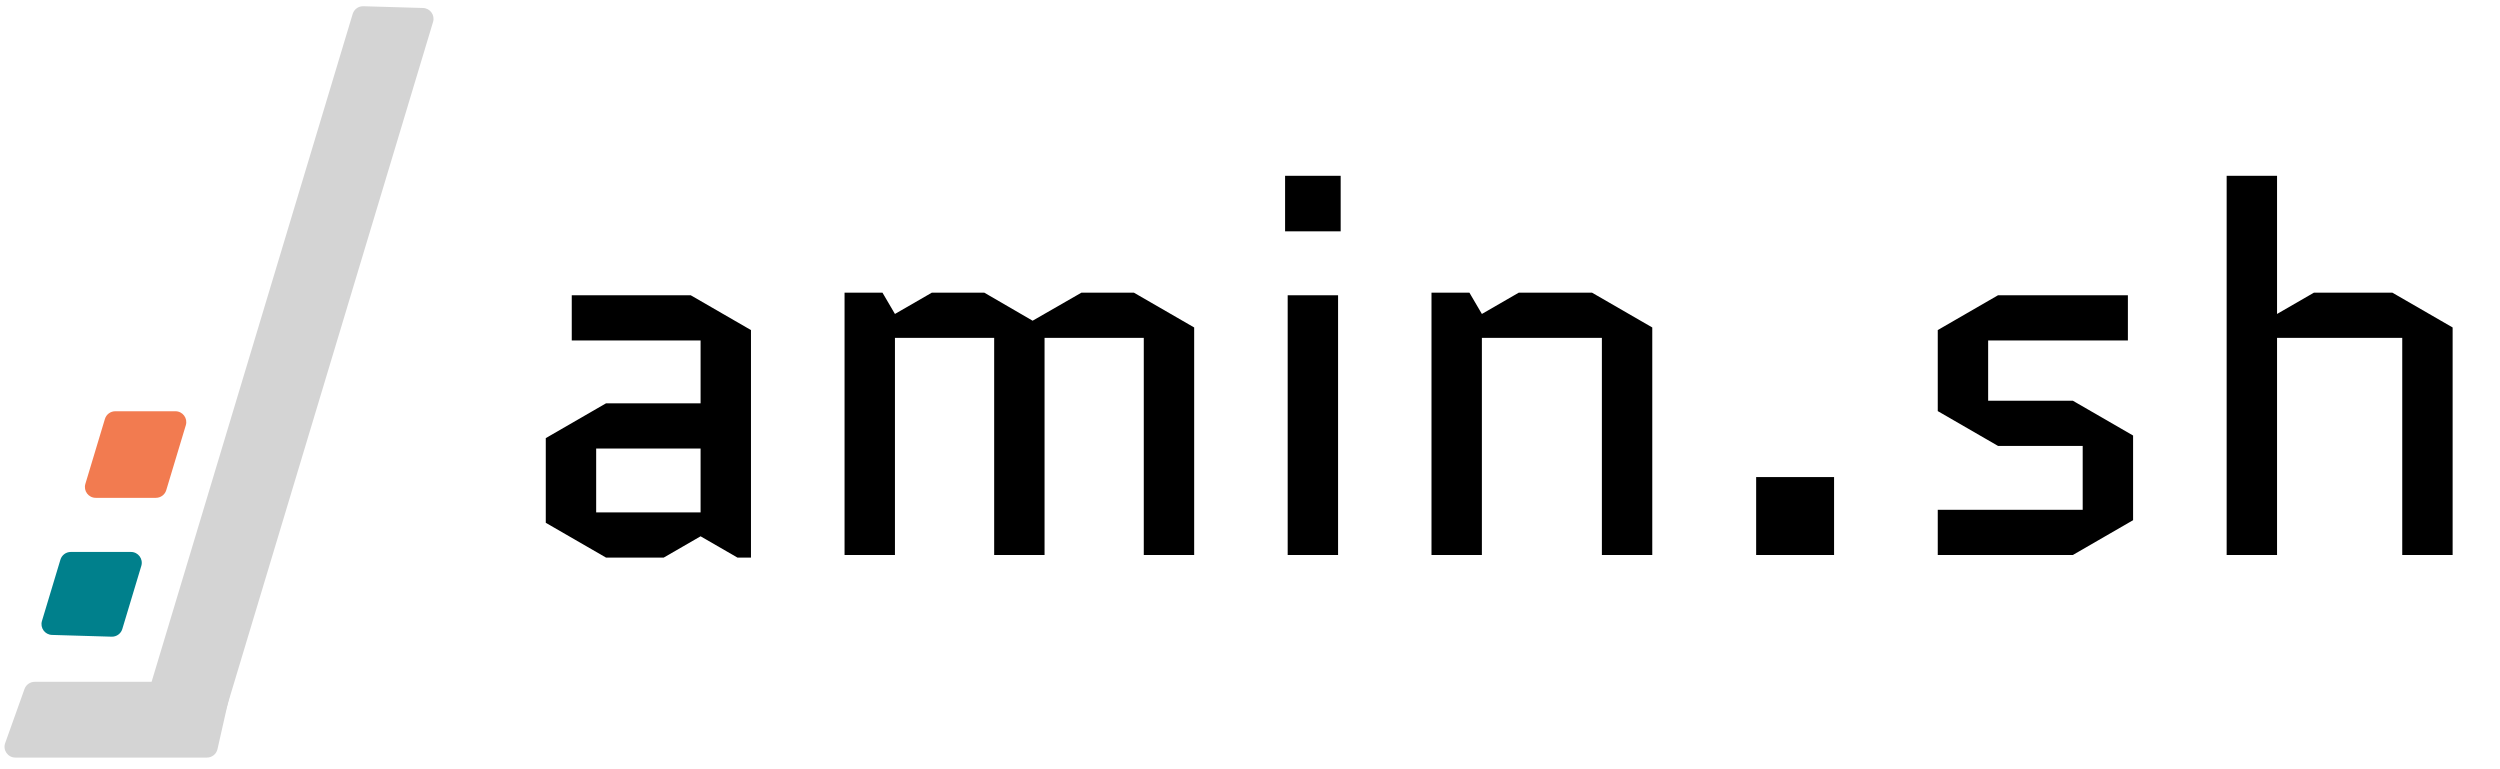
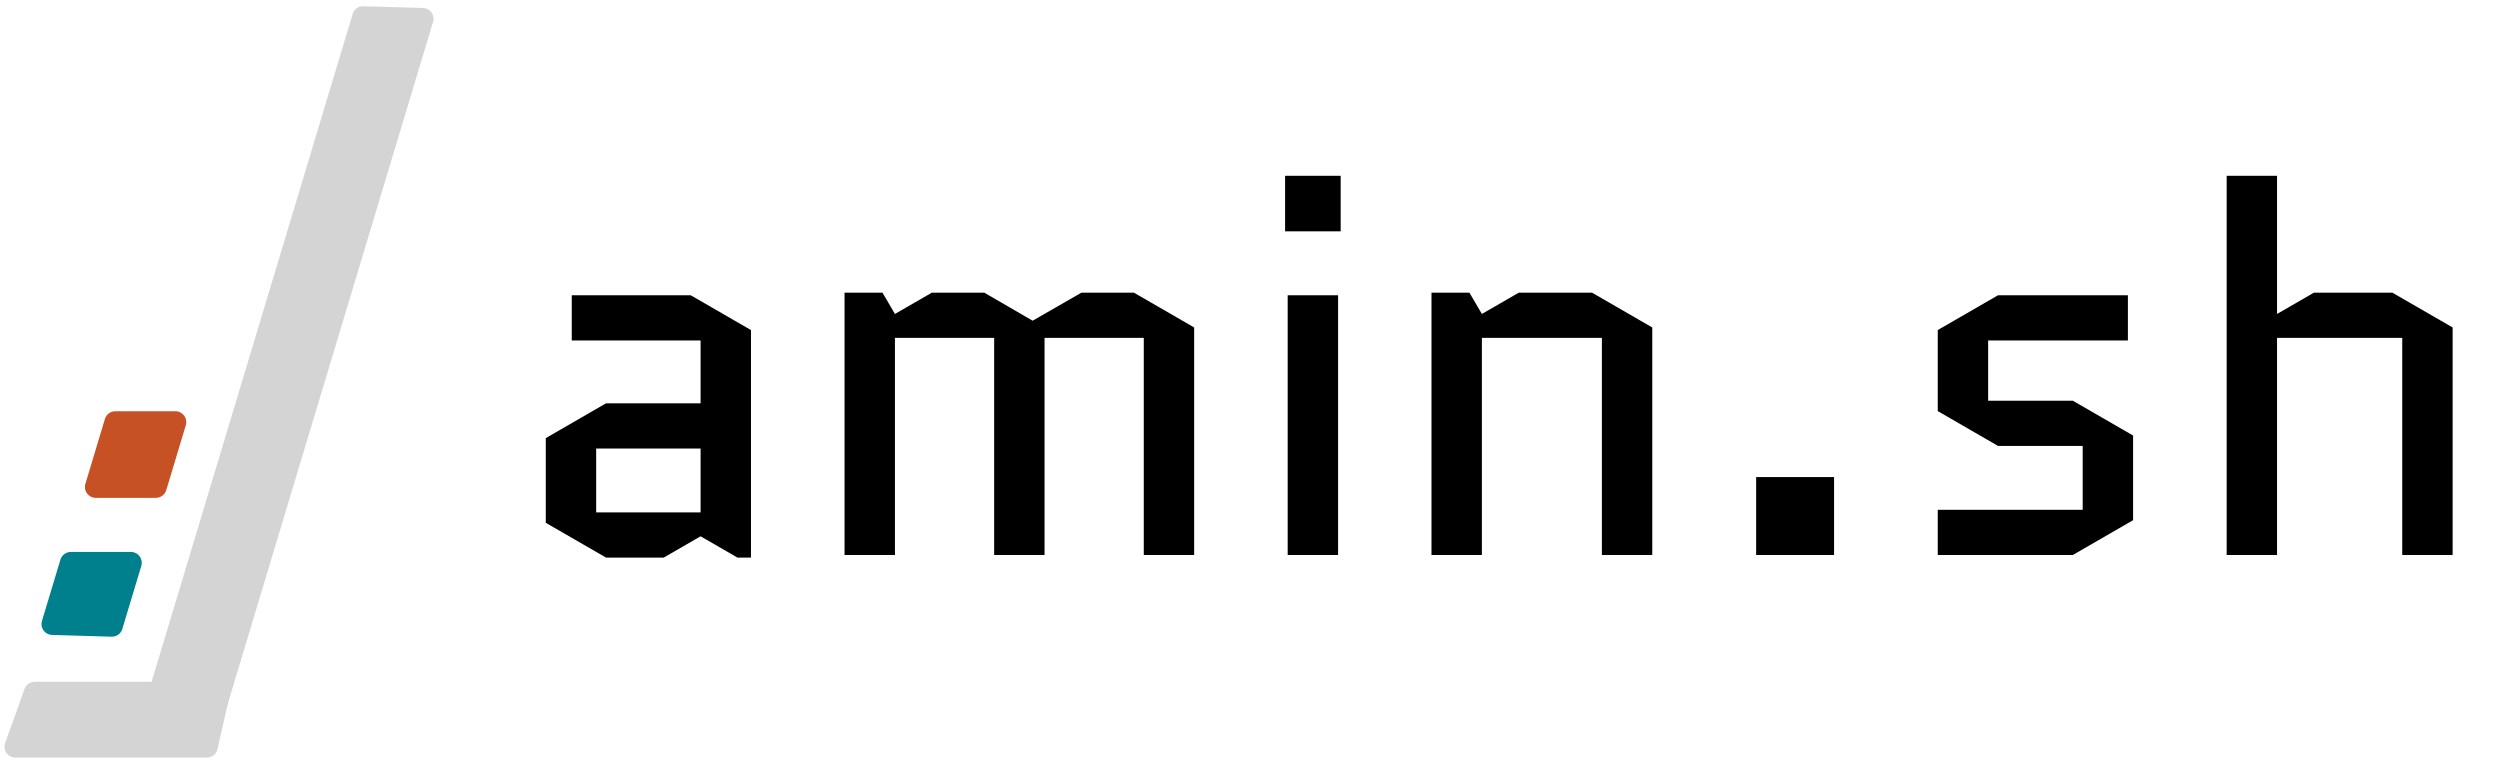
<svg xmlns="http://www.w3.org/2000/svg" class="logotype" fill="none" viewBox="0 0 231 71">
  <path d="M55.086 41.442V47.346H64.734V41.442H55.086ZM55.998 51.522L50.43 48.306V40.482L55.998                                     37.266H64.734V31.458H52.83V27.282H63.822L69.39 30.498V51.522H68.142L64.734 49.554L61.326                                     51.522H55.998ZM110.341                                     30.258V51.282H105.685V31.218H96.517V51.282H91.861V31.218H82.693V51.282H78.037V27.042H81.541L82.693                                     29.01L86.101 27.042H90.949L95.413 29.634L99.925 27.042H104.773L110.341 30.258ZM123.638                                     27.282V51.282H118.982V27.282H123.638ZM118.742 21.378V16.242H123.878V21.378H118.742ZM152.67                                     30.258V51.282H148.014V31.218H136.926V51.282H132.27V27.042H135.774L136.926 29.01L140.334 27.042H147.102L152.67                                     30.258ZM162.268 51.282V44.082H169.468V51.282H162.268ZM197.097 40.242V48.066L191.529                                     51.282H179.049V47.106H192.441V41.202H184.617L179.049 37.986V30.498L184.617                                     27.282H196.617V31.458H183.705V37.026H191.529L197.097 40.242ZM210.399 51.282H205.743V16.242H210.399V29.01L213.807                                     27.042H221.055L226.623 30.258V51.282H221.967V31.218H210.399V51.282Z" fill="black" />
  <path d="M39.087 0.738C39.745 0.758 40.205 1.396 40.015 2.026L19.815 69.119C19.685 69.552 19.28 69.843                                     18.828 69.83L13.316 69.667C12.659 69.648 12.199 69.01 12.388 68.379L32.588 1.287C32.719 0.854 33.123                                     0.562 33.575 0.576L39.087 0.738Z" fill="#D4D4D4" />
  <path d="M11.302 58.119C11.172 58.552 10.767 58.843 10.315 58.83L4.804 58.667C4.146 58.648 3.686 58.01 3.876                                     57.38L5.583 51.712C5.71 51.289 6.099 51 6.54 51H12.1C12.77 51 13.251 51.647 13.057 52.288L11.302                                     58.119Z" fill="#00808C" />
  <path d="M20.096 69.22C19.993 69.676 19.588 70 19.12 70H11.21H1.419C0.727 70 0.245 69.315 0.477 68.664L2.263                                     63.664C2.405 63.266 2.782 63 3.205 63H12.398H20.249C20.89 63 21.366 63.595 21.225 64.22L20.096 69.22Z" fill="#D4D4D4" />
-   <path d="M15.363 45.288C15.236 45.711 14.846 46 14.405 46H8.845C8.175 46 7.695 45.354 7.888 44.712L9.694                                     38.712C9.821 38.289 10.21 38 10.652 38H16.212C16.882 38 17.363 38.647 17.17 39.288L15.363 45.288Z" fill="#F27B50" />
+   <path d="M15.363 45.288C15.236 45.711 14.846 46 14.405 46H8.845C8.175 46 7.695 45.354 7.888 44.712L9.694                                     38.712C9.821 38.289 10.21 38 10.652 38H16.212C16.882 38 17.363 38.647 17.17 39.288L15.363 45.288Z" fill="#C65124" />
</svg>
